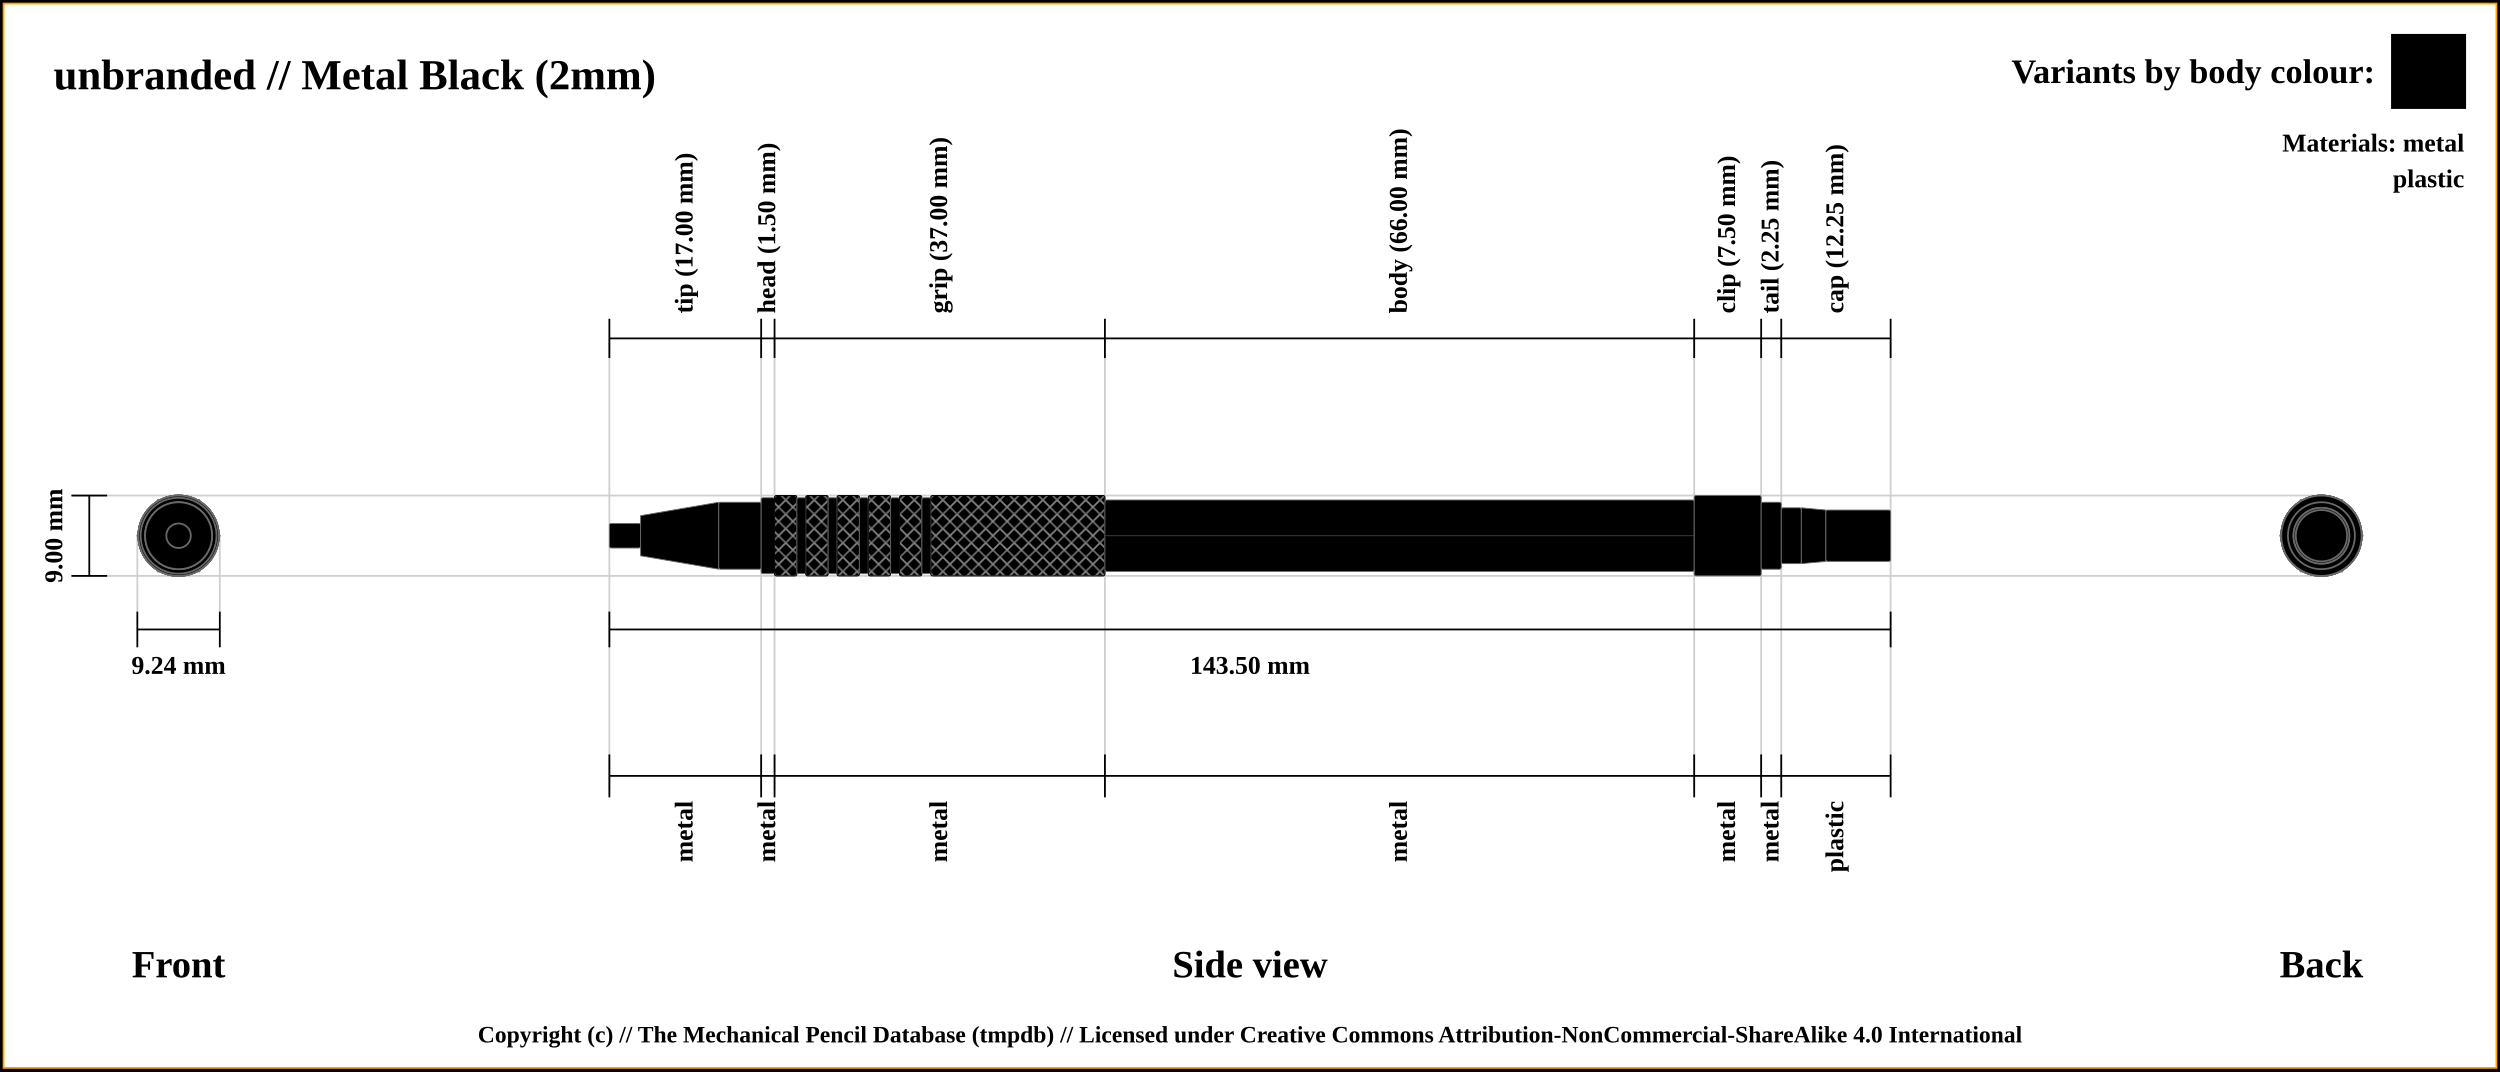
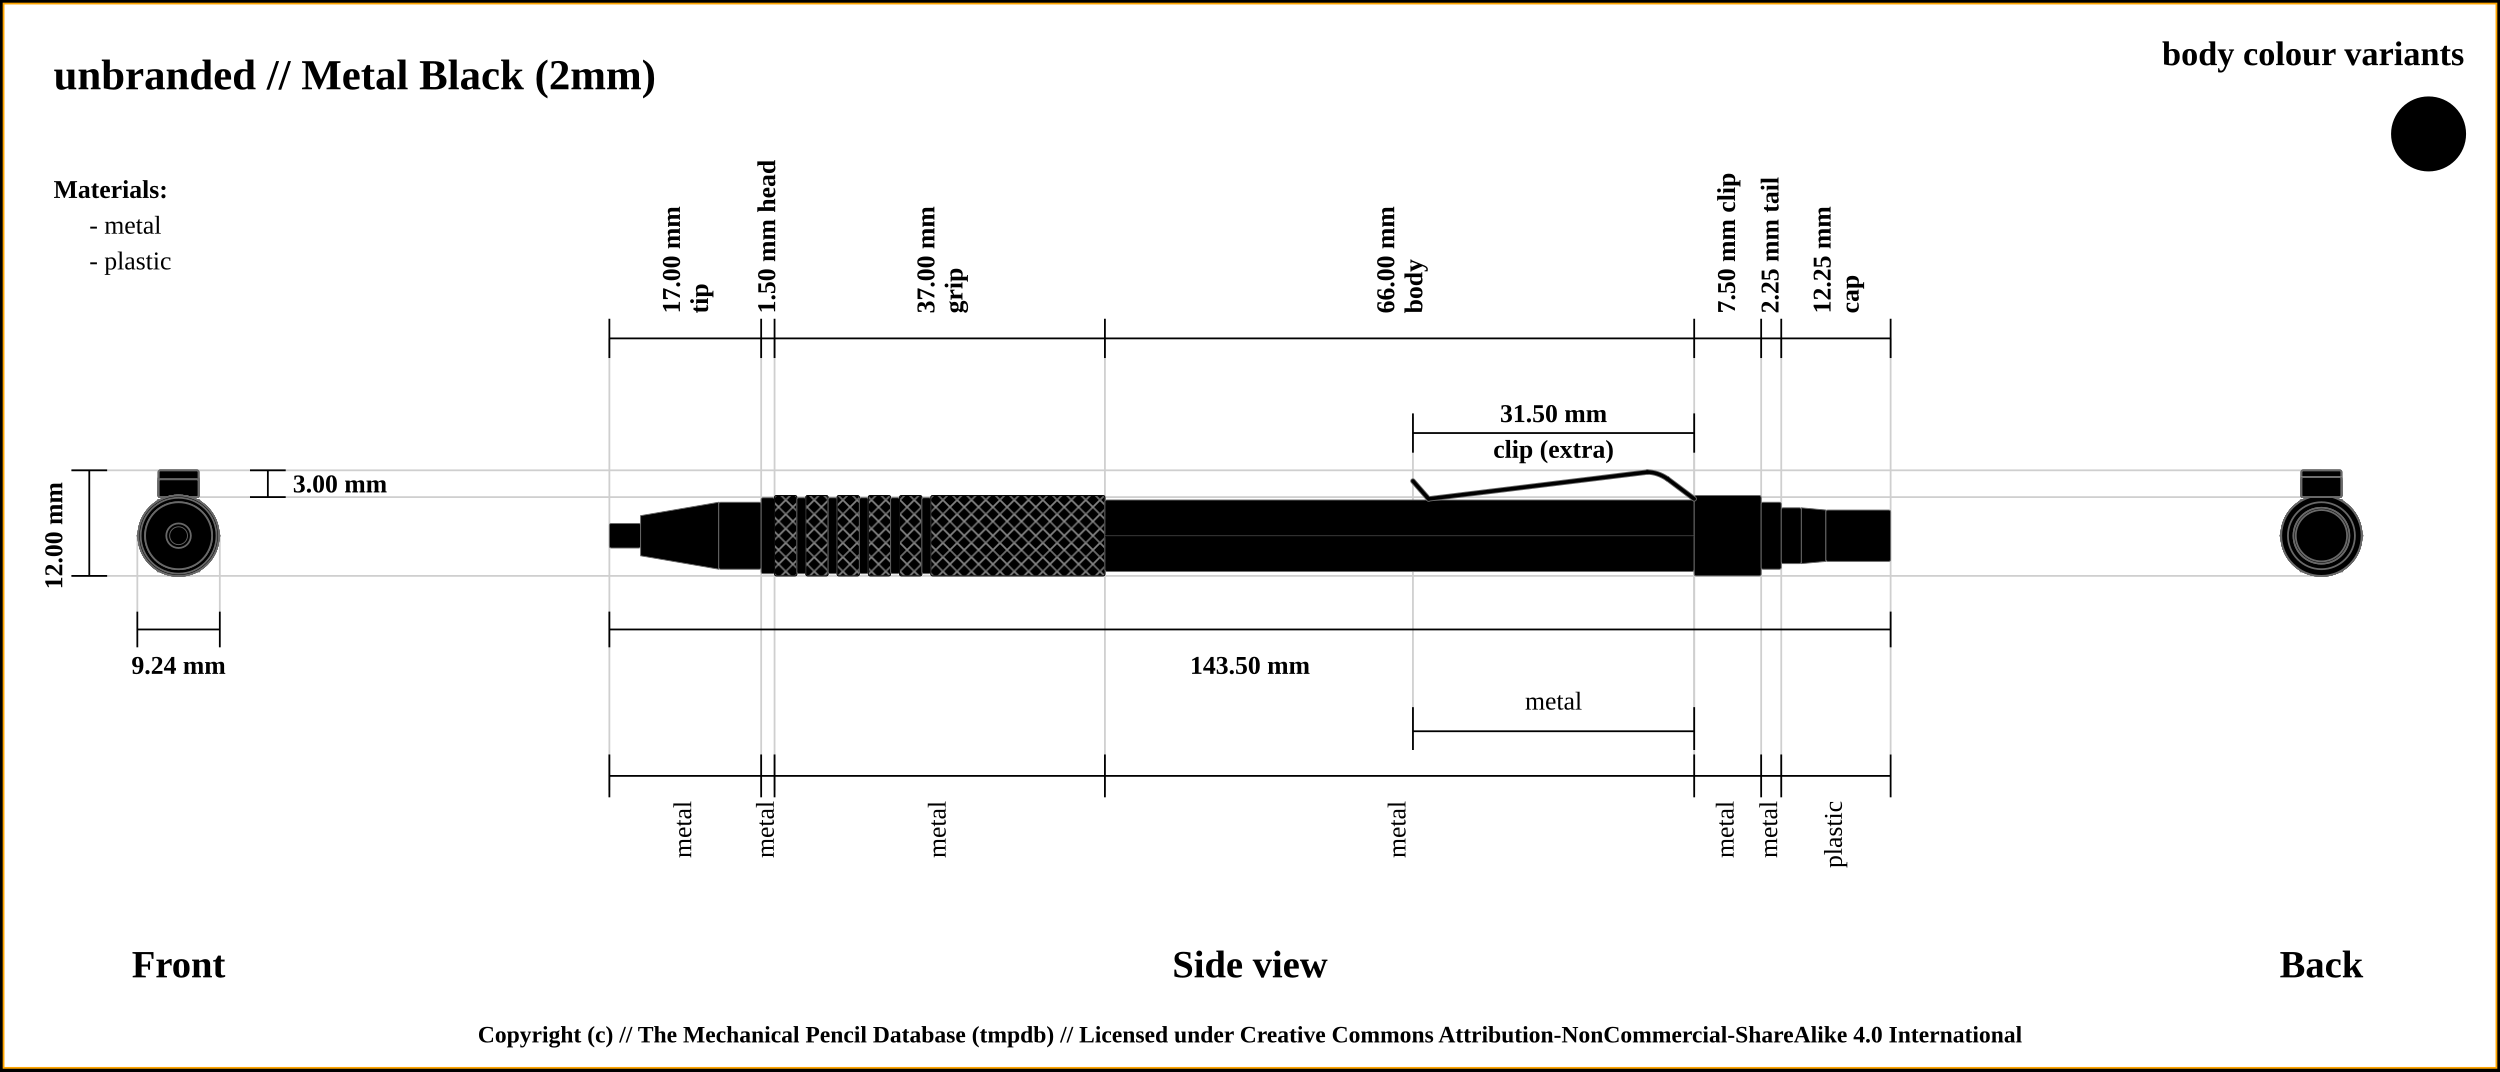
<svg xmlns="http://www.w3.org/2000/svg" width="1400" height="600">
  <pattern id="diagonalHatch" patternUnits="userSpaceOnUse" width="8" height="8">
    <rect width="6" height="6" fill="none" />
    <path stroke="dimgray" stroke-linecap="round" stroke-width="1" d="M 4,4 L 8,8" />
    <path stroke="dimgray" stroke-linecap="round" stroke-width="1" d="M 4,4 L 0,8" />
    <path stroke="gray" stroke-linecap="round" stroke-width="1" d="M 4,4 L 8,0" />
    <path stroke="gray" stroke-linecap="round" stroke-width="1" d="M 4,4 L 0,0" />
  </pattern>
  <rect x="0" y="0" width="1400" height="600" fill="white" stroke="black" stroke-width="4" />
  <rect x="2" y="2" width="1396" height="596" fill="white" stroke="orange" stroke-width="1" />
  <text x="30" y="50" font-size="2.0em" font-weight="bold"> unbranded // Metal Black (2mm)</text>
-   <text x="30" y="74" font-size="1.1em" font-weight="bold"> </text>
-   <line x1="40" y1="277.5" x2="1300" y2="277.5" stroke="#cfcfcf" stroke-width="1" />
+   <text x="30" y="80" font-size="1.1em"> </text>
+   <line x1="40" y1="263.375" x2="1300" y2="263.375" stroke="#cfcfcf" stroke-width="1" />
+   <line x1="100" y1="278.375" x2="1300" y2="278.375" stroke="#cfcfcf" stroke-width="1" />
+   <line x1="1300" y1="277.5" x2="1300" y2="277.5" stroke="#cfcfcf" stroke-width="1" />
  <line x1="40" y1="322.5" x2="1300" y2="322.5" stroke="#cfcfcf" stroke-width="1" />
  <line x1="76.906" y1="342.5" x2="76.906" y2="300" stroke="#cfcfcf" stroke-width="1" />
  <line x1="123.094" y1="342.5" x2="123.094" y2="300" stroke="#cfcfcf" stroke-width="1" />
  <line x1="341.25" y1="189.5" x2="341.25" y2="442.5" stroke="#cfcfcf" stroke-width="1" />
  <line x1="426.25" y1="189.5" x2="426.25" y2="442.5" stroke="#cfcfcf" stroke-width="1" />
  <line x1="433.75" y1="189.5" x2="433.75" y2="442.5" stroke="#cfcfcf" stroke-width="1" />
  <line x1="618.75" y1="189.5" x2="618.75" y2="442.5" stroke="#cfcfcf" stroke-width="1" />
  <line x1="948.75" y1="189.5" x2="948.75" y2="442.5" stroke="#cfcfcf" stroke-width="1" />
+   <line x1="791.25" y1="233.5" x2="791.25" y2="420" stroke="#cfcfcf" stroke-width="1" />
+   <line x1="948.75" y1="233.5" x2="948.75" y2="420" stroke="#cfcfcf" stroke-width="1" />
  <line x1="986.25" y1="189.5" x2="986.25" y2="442.5" stroke="#cfcfcf" stroke-width="1" />
  <line x1="997.5" y1="189.5" x2="997.5" y2="442.5" stroke="#cfcfcf" stroke-width="1" />
  <line x1="1058.75" y1="189.5" x2="1058.75" y2="422.5" stroke="#cfcfcf" stroke-width="1" />
-   <line x1="40" y1="277.5" x2="60" y2="277.5" stroke="black" stroke-width="1" />
+   <line x1="40" y1="263.375" x2="60" y2="263.375" stroke="black" stroke-width="1" />
  <line x1="40" y1="322.5" x2="60" y2="322.5" stroke="black" stroke-width="1" />
-   <line x1="50" y1="322.5" x2="50" y2="277.5" stroke="black" stroke-width="1" />
-   <text x="30" y="300" transform="rotate(-90, 30, 300)" font-size="1.2em" font-weight="bold" text-anchor="middle" dominant-baseline="central">9.00 mm</text>
+   <line x1="50" y1="263.375" x2="50" y2="322.5" stroke="black" stroke-width="1" />
+   <line x1="140" y1="263.375" x2="160" y2="263.375" stroke="black" stroke-width="1" />
+   <line x1="140" y1="278.375" x2="160" y2="278.375" stroke="black" stroke-width="1" />
+   <line x1="150" y1="263.375" x2="150" y2="278.375" stroke="black" stroke-width="1" />
+   <text x="164" y="270.875" font-size="1.2em" font-weight="bold" text-anchor="start" dominant-baseline="central">3.00 mm</text>
+   <text x="30" y="300" transform="rotate(-90, 30, 300)" font-size="1.2em" font-weight="bold" text-anchor="middle" dominant-baseline="central">12.00 mm</text>
  <text x="100" y="540" font-size="1.8em" font-weight="bold" text-anchor="middle" dominant-baseline="central">Front</text>
  <line x1="76.906" y1="352.5" x2="123.094" y2="352.5" stroke="black" stroke-width="1" />
  <line x1="76.906" y1="342.5" x2="76.906" y2="362.5" stroke="black" stroke-width="1" />
  <line x1="123.094" y1="342.5" x2="123.094" y2="362.5" stroke="black" stroke-width="1" />
  <text x="100" y="372.5" font-size="1.2em" font-weight="bold" text-anchor="middle" dominant-baseline="central">9.24 mm</text>
  <line x1="341.25" y1="200.5" x2="341.25" y2="178.5" stroke="black" stroke-width="1" />
-   <text x="383.75" y="175.5" transform="rotate(-90, 383.75, 175.5)" font-size="1.2em" font-weight="bold" dominant-baseline="middle">tip (17.00 mm)</text>
+   <text x="380.75" y="175.5" transform="rotate(-90, 380.75, 175.5)" font-size="1.2em" font-weight="bold" dominant-baseline="auto">17.00 mm</text>
+   <text x="386.75" y="175.5" transform="rotate(-90, 386.75, 175.5)" font-size="1.2em" font-weight="bold" dominant-baseline="hanging">tip</text>
  <line x1="426.25" y1="200.5" x2="426.25" y2="178.5" stroke="black" stroke-width="1" />
-   <text x="430" y="175.5" transform="rotate(-90, 430, 175.5)" font-size="1.2em" font-weight="bold" dominant-baseline="middle">head (1.50 mm)</text>
+   <text x="430" y="175.5" transform="rotate(-90, 430, 175.5)" font-size="1.2em" font-weight="bold" dominant-baseline="middle">1.50 mm head</text>
  <line x1="433.75" y1="200.5" x2="433.75" y2="178.5" stroke="black" stroke-width="1" />
-   <text x="526.25" y="175.5" transform="rotate(-90, 526.25, 175.5)" font-size="1.2em" font-weight="bold" dominant-baseline="middle">grip (37.00 mm)</text>
+   <text x="523.25" y="175.5" transform="rotate(-90, 523.25, 175.5)" font-size="1.2em" font-weight="bold" dominant-baseline="auto">37.00 mm</text>
+   <text x="529.25" y="175.5" transform="rotate(-90, 529.25, 175.5)" font-size="1.2em" font-weight="bold" dominant-baseline="hanging">grip</text>
  <line x1="618.75" y1="200.5" x2="618.75" y2="178.5" stroke="black" stroke-width="1" />
-   <text x="783.75" y="175.5" transform="rotate(-90, 783.75, 175.5)" font-size="1.2em" font-weight="bold" dominant-baseline="middle">body (66.00 mm)</text>
+   <text x="780.75" y="175.5" transform="rotate(-90, 780.75, 175.5)" font-size="1.2em" font-weight="bold" dominant-baseline="auto">66.00 mm</text>
+   <text x="786.75" y="175.5" transform="rotate(-90, 786.75, 175.5)" font-size="1.2em" font-weight="bold" dominant-baseline="hanging">body</text>
  <line x1="948.75" y1="200.5" x2="948.75" y2="178.5" stroke="black" stroke-width="1" />
-   <text x="967.5" y="175.5" transform="rotate(-90, 967.5, 175.5)" font-size="1.2em" font-weight="bold" dominant-baseline="middle">clip (7.50 mm)</text>
+   <text x="967.5" y="175.5" transform="rotate(-90, 967.5, 175.5)" font-size="1.2em" font-weight="bold" dominant-baseline="middle">7.50 mm clip</text>
+   <line x1="791.25" y1="253.5" x2="791.25" y2="231.5" stroke="black" stroke-width="1" />
+   <line x1="791.25" y1="420" x2="791.25" y2="396" stroke="black" stroke-width="1" />
+   <line x1="948.75" y1="396" x2="948.75" y2="420" stroke="black" stroke-width="1" />
+   <line x1="948.75" y1="253.5" x2="948.75" y2="231.5" stroke="black" stroke-width="1" />
+   <line x1="791.25" y1="242.5" x2="948.75" y2="242.5" stroke="black" stroke-width="1" />
+   <line x1="791.25" y1="409.5" x2="948.75" y2="409.5" stroke="black" stroke-width="1" />
+   <text x="870" y="392.5" font-size="1.2em" text-anchor="middle" dominant-baseline="central">metal</text>
+   <text x="870" y="231.5" font-size="1.2em" font-weight="bold" text-anchor="middle" dominant-baseline="central">31.50 mm</text>
+   <text x="870" y="251.5" font-size="1.2em" font-weight="bold" text-anchor="middle" dominant-baseline="central">clip (extra)</text>
  <line x1="986.25" y1="200.5" x2="986.25" y2="178.5" stroke="black" stroke-width="1" />
-   <text x="991.875" y="175.5" transform="rotate(-90, 991.875, 175.5)" font-size="1.2em" font-weight="bold" dominant-baseline="middle">tail (2.25 mm)</text>
+   <text x="991.875" y="175.5" transform="rotate(-90, 991.875, 175.5)" font-size="1.2em" font-weight="bold" dominant-baseline="middle">2.25 mm tail</text>
  <line x1="997.5" y1="200.5" x2="997.5" y2="178.5" stroke="black" stroke-width="1" />
-   <text x="1028.125" y="175.5" transform="rotate(-90, 1028.125, 175.5)" font-size="1.2em" font-weight="bold" dominant-baseline="middle">cap (12.25 mm)</text>
+   <text x="1025.125" y="175.5" transform="rotate(-90, 1025.125, 175.5)" font-size="1.2em" font-weight="bold" dominant-baseline="auto">12.25 mm</text>
+   <text x="1031.125" y="175.5" transform="rotate(-90, 1031.125, 175.5)" font-size="1.2em" font-weight="bold" dominant-baseline="hanging">cap</text>
  <line x1="1058.75" y1="200.5" x2="1058.75" y2="178.5" stroke="black" stroke-width="1" />
  <line x1="341.25" y1="189.5" x2="1058.75" y2="189.5" stroke="black" stroke-width="1" />
  <line x1="341.25" y1="352.5" x2="1058.75" y2="352.5" stroke="black" stroke-width="1" />
  <line x1="341.25" y1="342.5" x2="341.25" y2="362.5" stroke="black" stroke-width="1" />
  <line x1="1058.75" y1="342.5" x2="1058.75" y2="362.5" stroke="black" stroke-width="1" />
  <text x="700" y="372.5" font-size="1.2em" font-weight="bold" text-anchor="middle" dominant-baseline="central">143.50 mm</text>
  <text x="700" y="540" font-size="1.8em" font-weight="bold" text-anchor="middle" dominant-baseline="central">Side view</text>
  <text x="1300" y="540" font-size="1.8em" font-weight="bold" text-anchor="middle" dominant-baseline="central">Back</text>
  <line x1="341.25" y1="422.5" x2="341.25" y2="446.5" stroke="black" stroke-width="1" />
-   <text x="383.75" y="448.5" transform="rotate(-90, 383.75, 448.5)" font-size="1.2em" font-weight="bold" text-anchor="end" dominant-baseline="middle">metal</text>
+   <text x="383.75" y="448.5" transform="rotate(-90, 383.75, 448.5)" font-size="1.2em" text-anchor="end" dominant-baseline="middle">metal</text>
  <line x1="426.25" y1="422.5" x2="426.25" y2="446.5" stroke="black" stroke-width="1" />
-   <text x="430" y="448.5" transform="rotate(-90, 430, 448.5)" font-size="1.2em" font-weight="bold" text-anchor="end" dominant-baseline="middle">metal</text>
+   <text x="430" y="448.5" transform="rotate(-90, 430, 448.5)" font-size="1.2em" text-anchor="end" dominant-baseline="middle">metal</text>
  <line x1="433.75" y1="422.5" x2="433.75" y2="446.5" stroke="black" stroke-width="1" />
-   <text x="526.25" y="448.5" transform="rotate(-90, 526.25, 448.5)" font-size="1.2em" font-weight="bold" text-anchor="end" dominant-baseline="middle">metal</text>
+   <text x="526.25" y="448.5" transform="rotate(-90, 526.25, 448.5)" font-size="1.2em" text-anchor="end" dominant-baseline="middle">metal</text>
  <line x1="618.75" y1="422.5" x2="618.75" y2="446.5" stroke="black" stroke-width="1" />
-   <text x="783.75" y="448.5" transform="rotate(-90, 783.75, 448.5)" font-size="1.2em" font-weight="bold" text-anchor="end" dominant-baseline="middle">metal</text>
+   <text x="783.75" y="448.5" transform="rotate(-90, 783.75, 448.5)" font-size="1.2em" text-anchor="end" dominant-baseline="middle">metal</text>
  <line x1="948.75" y1="422.5" x2="948.75" y2="446.5" stroke="black" stroke-width="1" />
-   <text x="967.5" y="448.5" transform="rotate(-90, 967.5, 448.5)" font-size="1.2em" font-weight="bold" text-anchor="end" dominant-baseline="middle">metal</text>
+   <text x="967.5" y="448.5" transform="rotate(-90, 967.5, 448.5)" font-size="1.2em" text-anchor="end" dominant-baseline="middle">metal</text>
  <line x1="986.25" y1="422.5" x2="986.25" y2="446.5" stroke="black" stroke-width="1" />
-   <text x="991.875" y="448.5" transform="rotate(-90, 991.875, 448.5)" font-size="1.2em" font-weight="bold" text-anchor="end" dominant-baseline="middle">metal</text>
+   <text x="991.875" y="448.5" transform="rotate(-90, 991.875, 448.5)" font-size="1.2em" text-anchor="end" dominant-baseline="middle">metal</text>
  <line x1="997.5" y1="422.5" x2="997.5" y2="446.5" stroke="black" stroke-width="1" />
-   <text x="1028.125" y="448.5" transform="rotate(-90, 1028.125, 448.5)" font-size="1.2em" font-weight="bold" text-anchor="end" dominant-baseline="middle">plastic</text>
+   <text x="1028.125" y="448.5" transform="rotate(-90, 1028.125, 448.5)" font-size="1.2em" text-anchor="end" dominant-baseline="middle">plastic</text>
  <line x1="1058.75" y1="422.5" x2="1058.75" y2="446.5" stroke="black" stroke-width="1" />
  <line x1="341.25" y1="434.5" x2="1058.75" y2="434.5" stroke="black" stroke-width="1" />
  <circle r="6.875" cx="1300" cy="300" stroke="dimgray" stroke-width="1" fill="black" />
  <circle r="18.75" cx="1300" cy="300" stroke="dimgray" stroke-width="1" fill="black" />
  <circle r="11.25" cx="1300" cy="300" stroke="dimgray" stroke-width="1" fill="black" />
  <circle r="18.75" cx="1300" cy="300" stroke="dimgray" stroke-width="1" fill="black" />
  <circle r="21.25" cx="1300" cy="300" stroke="dimgray" stroke-width="1" fill="black" />
  <circle r="22.5" cx="1300" cy="300" stroke="dimgray" stroke-width="1" fill="black" />
  <circle r="21.25" cx="1300" cy="300" stroke="dimgray" stroke-width="1" fill="black" />
  <circle r="22.5" cx="1300" cy="300" stroke="dimgray" stroke-width="1" fill="black" />
  <circle r="21.25" cx="1300" cy="300" stroke="dimgray" stroke-width="1" fill="black" />
  <circle r="22.5" cx="1300" cy="300" stroke="dimgray" stroke-width="1" fill="black" />
  <circle r="21.25" cx="1300" cy="300" stroke="dimgray" stroke-width="1" fill="black" />
  <circle r="22.5" cx="1300" cy="300" stroke="dimgray" stroke-width="1" fill="black" />
  <circle r="21.25" cx="1300" cy="300" stroke="dimgray" stroke-width="1" fill="black" />
  <circle r="22.5" cx="1300" cy="300" stroke="dimgray" stroke-width="1" fill="black" />
  <circle r="21.25" cx="1300" cy="300" stroke="dimgray" stroke-width="1" fill="black" />
  <circle r="22.5" cx="1300" cy="300" stroke="dimgray" stroke-width="1" fill="black" />
  <polygon points="1288.453,280 1311.547,280 1323.094,300 1311.547,320 1288.453,320 1276.906,300 " stroke="dimgray" stroke-width="1" fill="black" />
  <circle r="22.5" cx="1300" cy="300" stroke="dimgray" stroke-width="1" fill="black" />
+   <rect x="1288.75" y="268.375" width="22.5" height="10" rx="1" ry="1" stroke-width="1.0" stroke="dimgray" fill="black" />
+   <rect x="1288.75" y="268.375" width="22.5" height="10" rx="1" ry="1" stroke-width="1.0" stroke="dimgray" fill="none" />
+   <rect x="1288.75" y="263.375" width="22.5" height="15" rx="1" ry="1" stroke-width="1.0" stroke="dimgray" fill="black" />
+   <rect x="1288.75" y="263.375" width="22.5" height="15" rx="1" ry="1" stroke-width="1.0" stroke="dimgray" fill="none" />
+   <rect x="1288.75" y="274.625" width="22.5" height="3.75" rx="1" ry="1" stroke-width="1.0" stroke="dimgray" fill="black" />
+   <line x1="1288.75" x2="1311.25" y1="274.625" y2="274.625" stroke-width="0.25" stroke="#dfdfdf" />
+   <rect x="1288.75" y="274.625" width="22.5" height="3.75" rx="1" ry="1" stroke-width="1.0" stroke="dimgray" fill="none" />
+   <rect x="1288.75" y="267.125" width="22.5" height="11.25" rx="1" ry="1" stroke-width="1.0" stroke="dimgray" fill="black" />
+   <line x1="1288.75" x2="1311.25" y1="267.125" y2="267.125" stroke-width="0.25" stroke="#dfdfdf" />
+   <line x1="1288.75" x2="1311.25" y1="267.125" y2="267.125" stroke-width="0.25" stroke="#dfdfdf" />
+   <line x1="1288.75" x2="1311.25" y1="267.125" y2="267.125" stroke-width="0.25" stroke="#dfdfdf" />
+   <rect x="1288.75" y="267.125" width="22.5" height="11.25" rx="1" ry="1" stroke-width="1.0" stroke="dimgray" fill="none" />
  <circle r="18.75" cx="1300" cy="300" stroke="dimgray" stroke-width="1" fill="black" />
  <circle r="15.625" cx="1300" cy="300" stroke="dimgray" stroke-width="1" fill="black" />
  <circle r="14.375" cx="1300" cy="300" stroke="dimgray" stroke-width="1" fill="black" />
  <circle r="15.625" cx="1300" cy="300" stroke="dimgray" stroke-width="1" fill="black" />
  <circle r="14.375" cx="1300" cy="300" stroke="dimgray" stroke-width="1" fill="black" />
  <circle r="14.375" cx="100" cy="300" stroke="dimgray" stroke-width="1" fill="black" />
  <circle r="15.625" cx="100" cy="300" stroke="dimgray" stroke-width="1" fill="black" />
  <circle r="14.375" cx="100" cy="300" stroke="dimgray" stroke-width="1" fill="black" />
  <circle r="15.625" cx="100" cy="300" stroke="dimgray" stroke-width="1" fill="black" />
  <circle r="18.75" cx="100" cy="300" stroke="dimgray" stroke-width="1" fill="black" />
+   <rect x="88.75" y="267.125" width="22.5" height="11.25" rx="1" ry="1" stroke-width="1.0" stroke="dimgray" fill="black" />
+   <rect x="88.75" y="267.125" width="22.5" height="11.25" rx="1" ry="1" stroke-width="1.0" stroke="dimgray" fill="none" />
+   <rect x="88.75" y="274.625" width="22.5" height="3.75" rx="1" ry="1" stroke-width="1.0" stroke="dimgray" fill="black" />
+   <line x1="88.75" x2="111.25" y1="274.625" y2="274.625" stroke-width="0.25" stroke="#dfdfdf" />
+   <rect x="88.75" y="274.625" width="22.5" height="3.75" rx="1" ry="1" stroke-width="1.0" stroke="dimgray" fill="none" />
+   <rect x="88.75" y="263.375" width="22.5" height="15" rx="1" ry="1" stroke-width="1.0" stroke="dimgray" fill="black" />
+   <line x1="88.75" x2="111.25" y1="263.375" y2="263.375" stroke-width="0.25" stroke="#dfdfdf" />
+   <line x1="88.75" x2="111.25" y1="263.375" y2="263.375" stroke-width="0.25" stroke="#dfdfdf" />
+   <line x1="88.75" x2="111.25" y1="263.375" y2="263.375" stroke-width="0.25" stroke="#dfdfdf" />
+   <line x1="88.75" x2="111.25" y1="263.375" y2="263.375" stroke-width="0.25" stroke="#dfdfdf" />
+   <rect x="88.75" y="263.375" width="22.5" height="15" rx="1" ry="1" stroke-width="1.0" stroke="dimgray" fill="none" />
+   <rect x="88.75" y="268.375" width="22.5" height="10" rx="1" ry="1" stroke-width="1.0" stroke="dimgray" fill="black" />
+   <line x1="88.75" x2="111.25" y1="268.375" y2="268.375" stroke-width="0.25" stroke="#dfdfdf" />
+   <line x1="88.75" x2="111.25" y1="268.375" y2="268.375" stroke-width="0.25" stroke="#dfdfdf" />
+   <line x1="88.75" x2="111.25" y1="268.375" y2="268.375" stroke-width="0.25" stroke="#dfdfdf" />
+   <rect x="88.75" y="268.375" width="22.5" height="10" rx="1" ry="1" stroke-width="1.0" stroke="dimgray" fill="none" />
  <circle r="22.5" cx="100" cy="300" stroke="dimgray" stroke-width="1" fill="black" />
  <polygon points="88.453,280 111.547,280 123.094,300 111.547,320 88.453,320 76.906,300 " stroke="dimgray" stroke-width="1" fill="black" />
  <circle r="22.5" cx="100" cy="300" stroke="dimgray" stroke-width="1" fill="black" />
  <circle r="21.25" cx="100" cy="300" stroke="dimgray" stroke-width="1" fill="black" />
  <circle r="22.5" cx="100" cy="300" stroke="dimgray" stroke-width="1" fill="black" />
  <circle r="21.25" cx="100" cy="300" stroke="dimgray" stroke-width="1" fill="black" />
  <circle r="22.5" cx="100" cy="300" stroke="dimgray" stroke-width="1" fill="black" />
  <circle r="21.25" cx="100" cy="300" stroke="dimgray" stroke-width="1" fill="black" />
  <circle r="22.5" cx="100" cy="300" stroke="dimgray" stroke-width="1" fill="black" />
  <circle r="21.25" cx="100" cy="300" stroke="dimgray" stroke-width="1" fill="black" />
  <circle r="22.5" cx="100" cy="300" stroke="dimgray" stroke-width="1" fill="black" />
  <circle r="21.25" cx="100" cy="300" stroke="dimgray" stroke-width="1" fill="black" />
  <circle r="22.5" cx="100" cy="300" stroke="dimgray" stroke-width="1" fill="black" />
  <circle r="21.25" cx="100" cy="300" stroke="dimgray" stroke-width="1" fill="black" />
  <circle r="18.75" cx="100" cy="300" stroke="dimgray" stroke-width="1" fill="black" />
  <circle r="11.25" cx="100" cy="300" stroke="dimgray" stroke-width="1" fill="black" />
  <circle r="18.75" cx="100" cy="300" stroke="dimgray" stroke-width="1" fill="black" />
  <circle r="6.875" cx="100" cy="300" stroke="dimgray" stroke-width="1" fill="black" />
+   <circle cx="100" cy="300" r="5" stroke="dimgray" stroke-width="0.5" fill="black" />
  <rect x="341.25" y="293.125" width="17.5" height="13.75" rx="1" ry="1" stroke-width="0.5" stroke="dimgray" fill="black" />
  <path d="M358.75 288.75 L402.5 281.25 L402.5 318.75 L358.75 311.25 Z" stroke-width="0.5" stroke="dimgray" fill="black" />
  <rect x="402.5" y="281.25" width="23.75" height="37.5" rx="1" ry="1" stroke-width="0.5" stroke="dimgray" fill="black" />
  <rect x="426.25" y="278.75" width="7.5" height="42.5" rx="1" ry="1" stroke-width="0.5" stroke="dimgray" fill="black" />
  <rect x="433.75" y="277.5" width="12.5" height="45" rx="1" ry="1" stroke-width="0.5" stroke="dimgray" fill="black" />
  <rect x="433.75" y="277.5" width="12.5" height="45" rx="1" ry="1" stroke-width="0.5" stroke="black" fill="url(#diagonalHatch)" />
  <rect x="446.25" y="278.75" width="5" height="42.5" rx="1" ry="1" stroke-width="0.5" stroke="dimgray" fill="black" />
  <rect x="451.25" y="277.5" width="12.5" height="45" rx="1" ry="1" stroke-width="0.5" stroke="dimgray" fill="black" />
  <rect x="451.25" y="277.5" width="12.5" height="45" rx="1" ry="1" stroke-width="0.5" stroke="black" fill="url(#diagonalHatch)" />
  <rect x="463.75" y="278.75" width="5" height="42.5" rx="1" ry="1" stroke-width="0.5" stroke="dimgray" fill="black" />
  <rect x="468.75" y="277.5" width="12.5" height="45" rx="1" ry="1" stroke-width="0.5" stroke="dimgray" fill="black" />
  <rect x="468.75" y="277.5" width="12.5" height="45" rx="1" ry="1" stroke-width="0.5" stroke="black" fill="url(#diagonalHatch)" />
  <rect x="481.25" y="278.75" width="5" height="42.5" rx="1" ry="1" stroke-width="0.5" stroke="dimgray" fill="black" />
  <rect x="486.25" y="277.5" width="12.5" height="45" rx="1" ry="1" stroke-width="0.5" stroke="dimgray" fill="black" />
  <rect x="486.25" y="277.5" width="12.5" height="45" rx="1" ry="1" stroke-width="0.5" stroke="black" fill="url(#diagonalHatch)" />
  <rect x="498.75" y="278.75" width="5" height="42.5" rx="1" ry="1" stroke-width="0.5" stroke="dimgray" fill="black" />
  <rect x="503.75" y="277.5" width="12.5" height="45" rx="1" ry="1" stroke-width="0.5" stroke="dimgray" fill="black" />
  <rect x="503.75" y="277.5" width="12.5" height="45" rx="1" ry="1" stroke-width="0.5" stroke="black" fill="url(#diagonalHatch)" />
  <rect x="516.25" y="278.75" width="5" height="42.5" rx="1" ry="1" stroke-width="0.5" stroke="dimgray" fill="black" />
  <rect x="521.25" y="277.5" width="97.5" height="45" rx="1" ry="1" stroke-width="0.5" stroke="dimgray" fill="black" />
  <rect x="521.25" y="277.5" width="97.5" height="45" rx="1" ry="1" stroke-width="0.5" stroke="black" fill="url(#diagonalHatch)" />
  <rect x="618.75" y="280" width="330" height="40" rx="1" ry="1" stroke-width="0.5" stroke="dimgray" fill="black" />
  <line x1="618.75" y1="300" x2="948.75" y2="300" stroke-width="1.5" stroke="black" fill="none" stroke-opacity="0.5" />
  <line x1="618.75" y1="300" x2="948.75" y2="300" stroke-width="0.5" stroke="gray" fill="none" stroke-opacity="0.5" />
  <rect x="948.75" y="277.5" width="37.5" height="45" rx="1" ry="1" stroke-width="0.5" stroke="dimgray" fill="black" />
-   <rect x="986.25" y="281.25" width="11.25" height="37.5" rx="1" ry="1" stroke-width="0.5" stroke="dimgray" fill="black" />
+   <line x1="791.25" y1="269.375" x2="800" y2="279.375" stroke-width="3" stroke="dimgray" fill="dimgray" stroke-linecap="round" />
+ /&gt;<line x1="800" y1="279.375" x2="922.5" y2="264.375" stroke-width="3" stroke="dimgray" fill="dimgray" stroke-linecap="round" />
+ /&gt;<path d="M922.5 264.375 Q928.125 264.375 933.75 268.125" stroke-width="3" stroke="dimgray" fill="none" stroke-linecap="round" />
+   <line x1="933.75" y1="268.125" x2="948.75" y2="279.375" stroke-width="3" stroke="dimgray" fill="dimgray" stroke-linecap="round" />
+ /&gt;<line x1="791.25" y1="269.375" x2="800" y2="279.375" stroke-width="2" stroke="black" fill="black" stroke-linecap="round" />
+ /&gt;<line x1="800" y1="279.375" x2="922.5" y2="264.375" stroke-width="2" stroke="black" fill="black" stroke-linecap="round" />
+ /&gt;<path d="M922.5 264.375 Q928.125 264.375 933.75 268.125" stroke-width="2" stroke="black" fill="none" stroke-linecap="round" />
+   <line x1="933.75" y1="268.125" x2="948.75" y2="279.375" stroke-width="2" stroke="black" fill="black" stroke-linecap="round" />
+ /&gt;
+ 
+ 
+ 
+ <rect x="986.25" y="281.25" width="11.25" height="37.5" rx="1" ry="1" stroke-width="0.5" stroke="dimgray" fill="black" />
  <rect x="997.5" y="284.375" width="11.25" height="31.25" rx="1" ry="1" stroke-width="0.5" stroke="dimgray" fill="black" />
  <path d="M1008.75 284.375 L1022.5 285.625 L1022.5 314.375 L1008.75 315.625 Z" stroke-width="0.5" stroke="dimgray" fill="black" />
  <rect x="1022.5" y="285.625" width="36.25" height="28.75" rx="1" ry="1" stroke-width="0.5" stroke="dimgray" fill="black" />
-   <rect x="1340" y="20" width="40" height="40" stroke="black" stroke-width="2" fill="black" />
-   <text x="1330" y="40" font-size="1.6em" font-weight="bold" text-anchor="end" dominant-baseline="central">Variants by body colour:</text>
-   <text x="1380" y="80" font-size="1.2em" font-weight="bold" text-anchor="end" dominant-baseline="central">Materials: metal</text>
-   <text x="1380" y="100" font-size="1.2em" font-weight="bold" text-anchor="end" dominant-baseline="central">plastic</text>
+   <text x="1380" y="30" font-size="1.6em" font-weight="bold" text-anchor="end" dominant-baseline="central">body colour variants</text>
+   <rect x="1340" y="55" width="40" rx="50%" ry="50%" height="40" stroke="black" stroke-width="2" fill="black" />
+   <text x="30" y="106" font-size="1.2em" font-weight="bold" text-anchor="start" dominant-baseline="central">Materials:</text>
+   <text x="50" y="126" font-size="1.2em" text-anchor="start" dominant-baseline="central"> - metal</text>
+   <text x="50" y="146" font-size="1.2em" text-anchor="start" dominant-baseline="central"> - plastic</text>
  <text x="50%" y="580" font-size="1.1em" font-weight="bold" text-anchor="middle" dominant-baseline="middle">Copyright (c) // The Mechanical Pencil Database (tmpdb) // Licensed under Creative Commons Attribution-NonCommercial-ShareAlike 4.0 International</text>
</svg>
